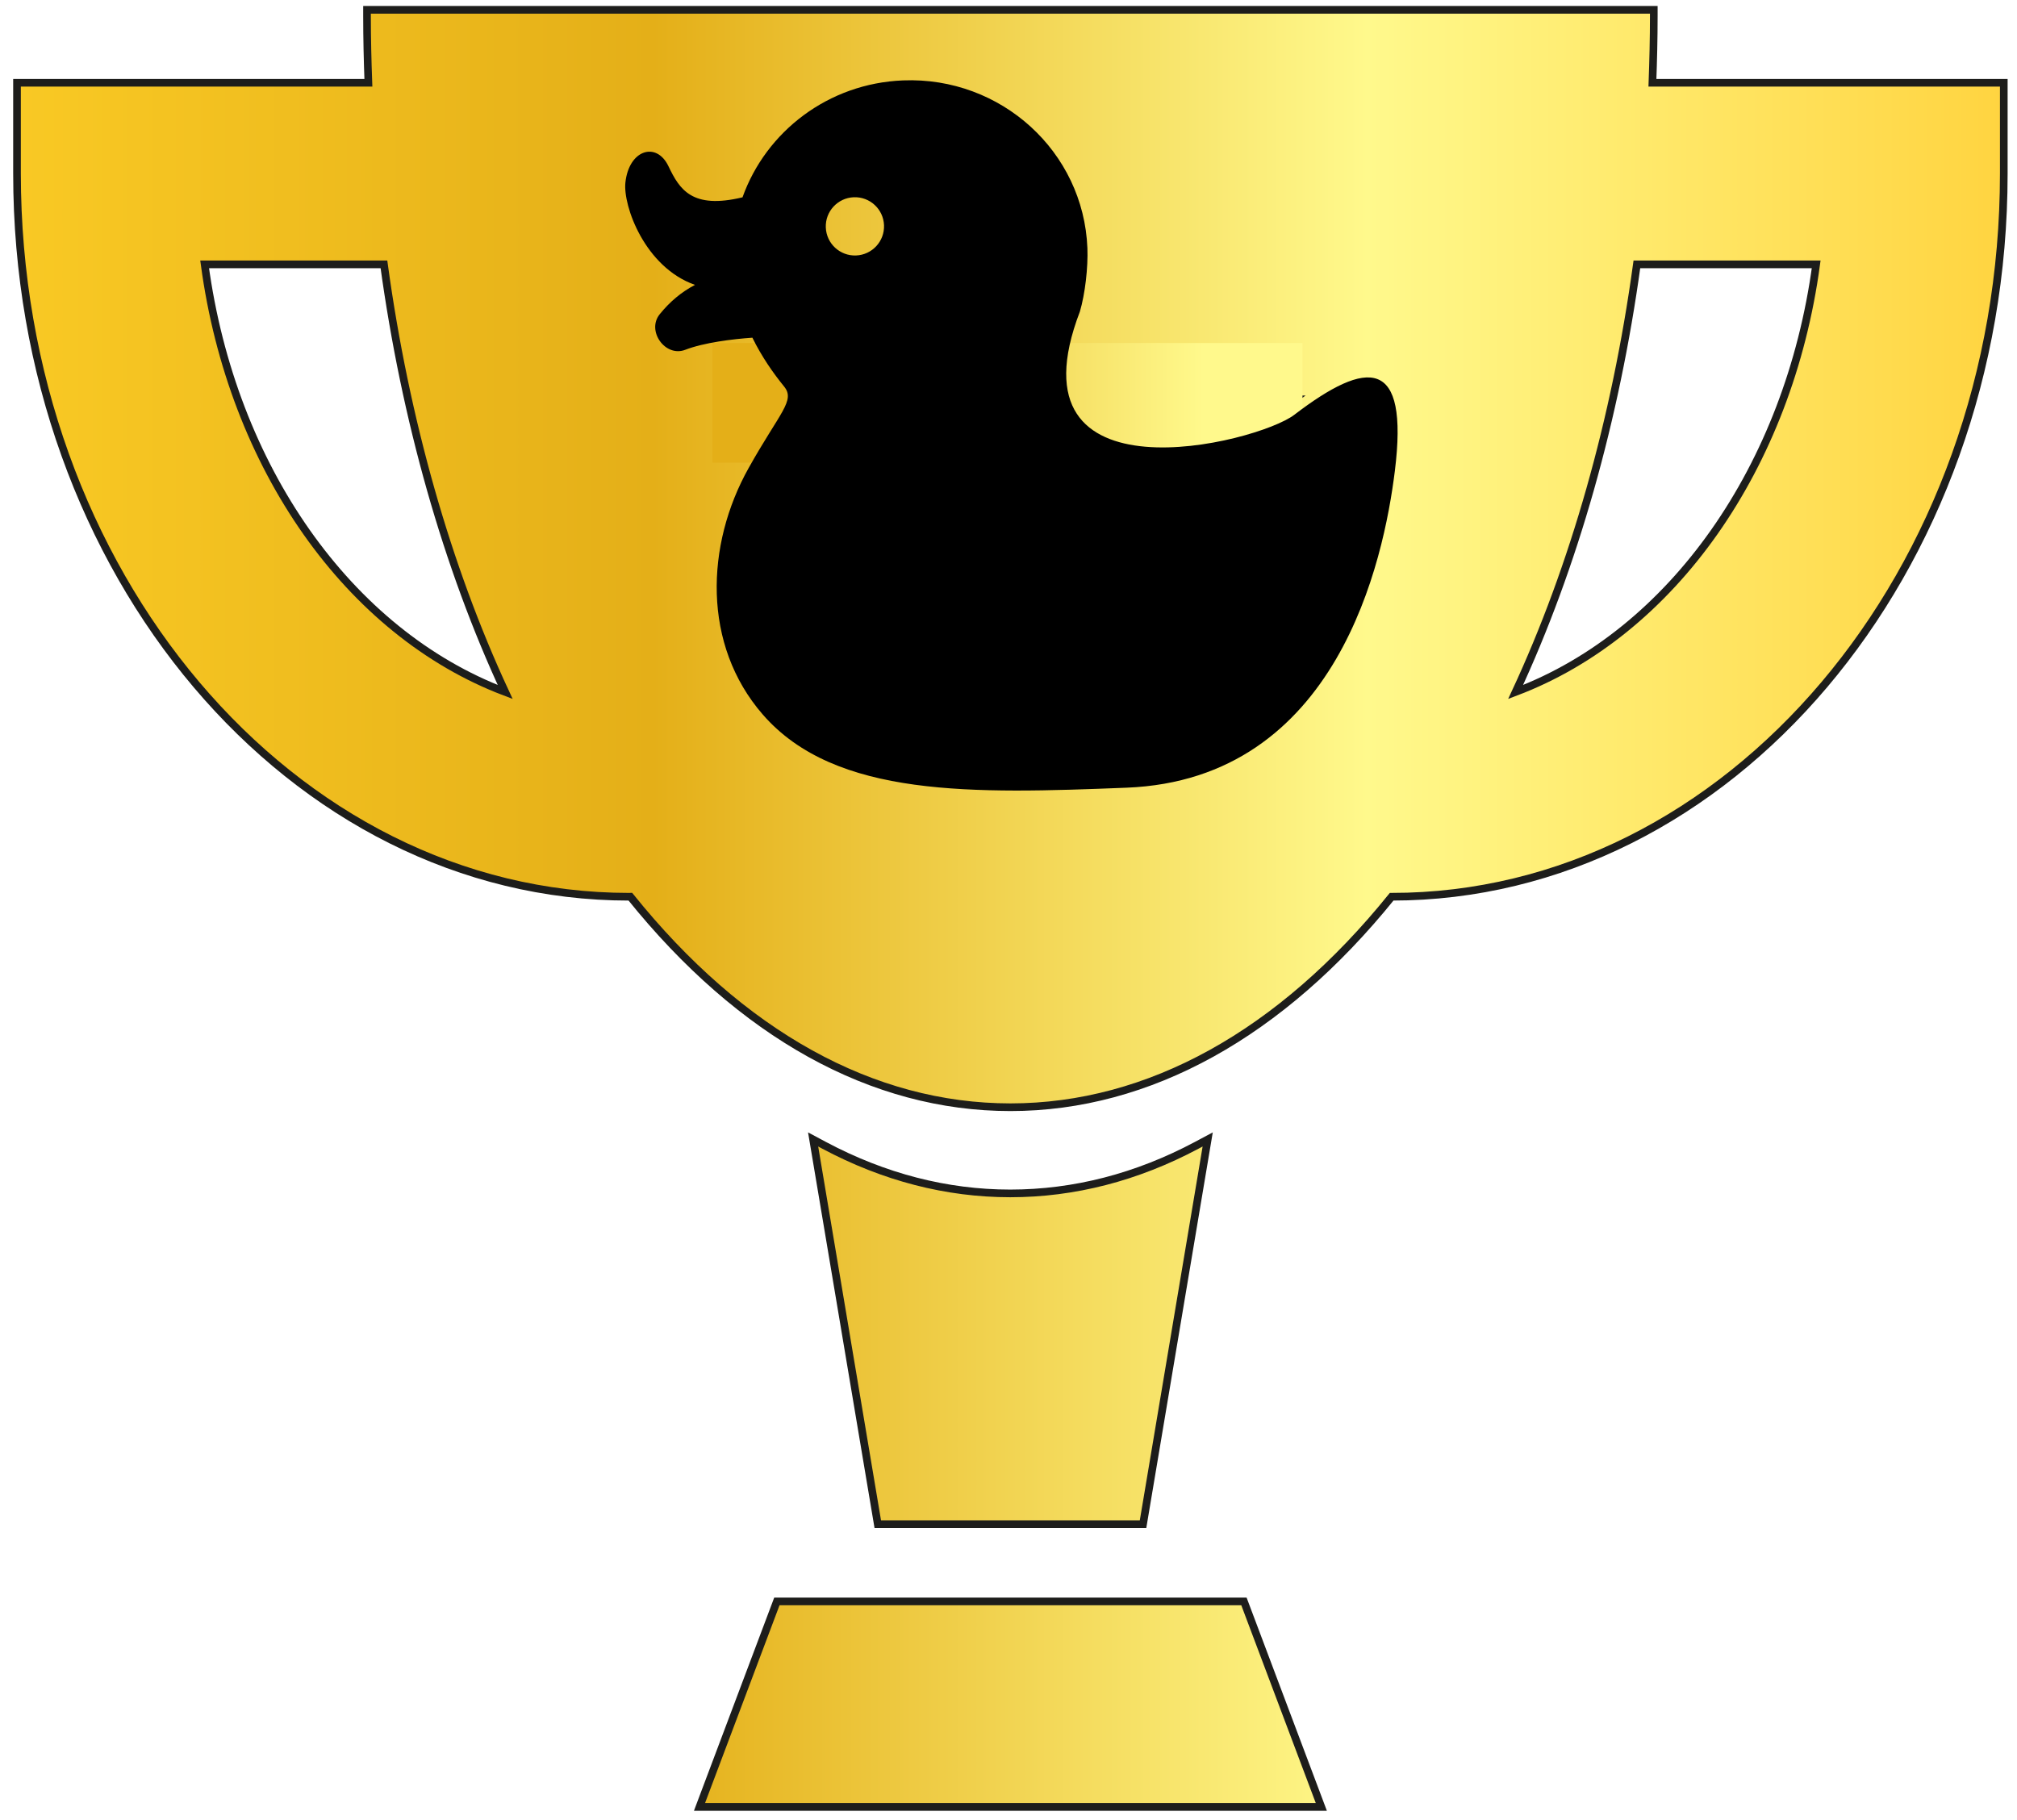
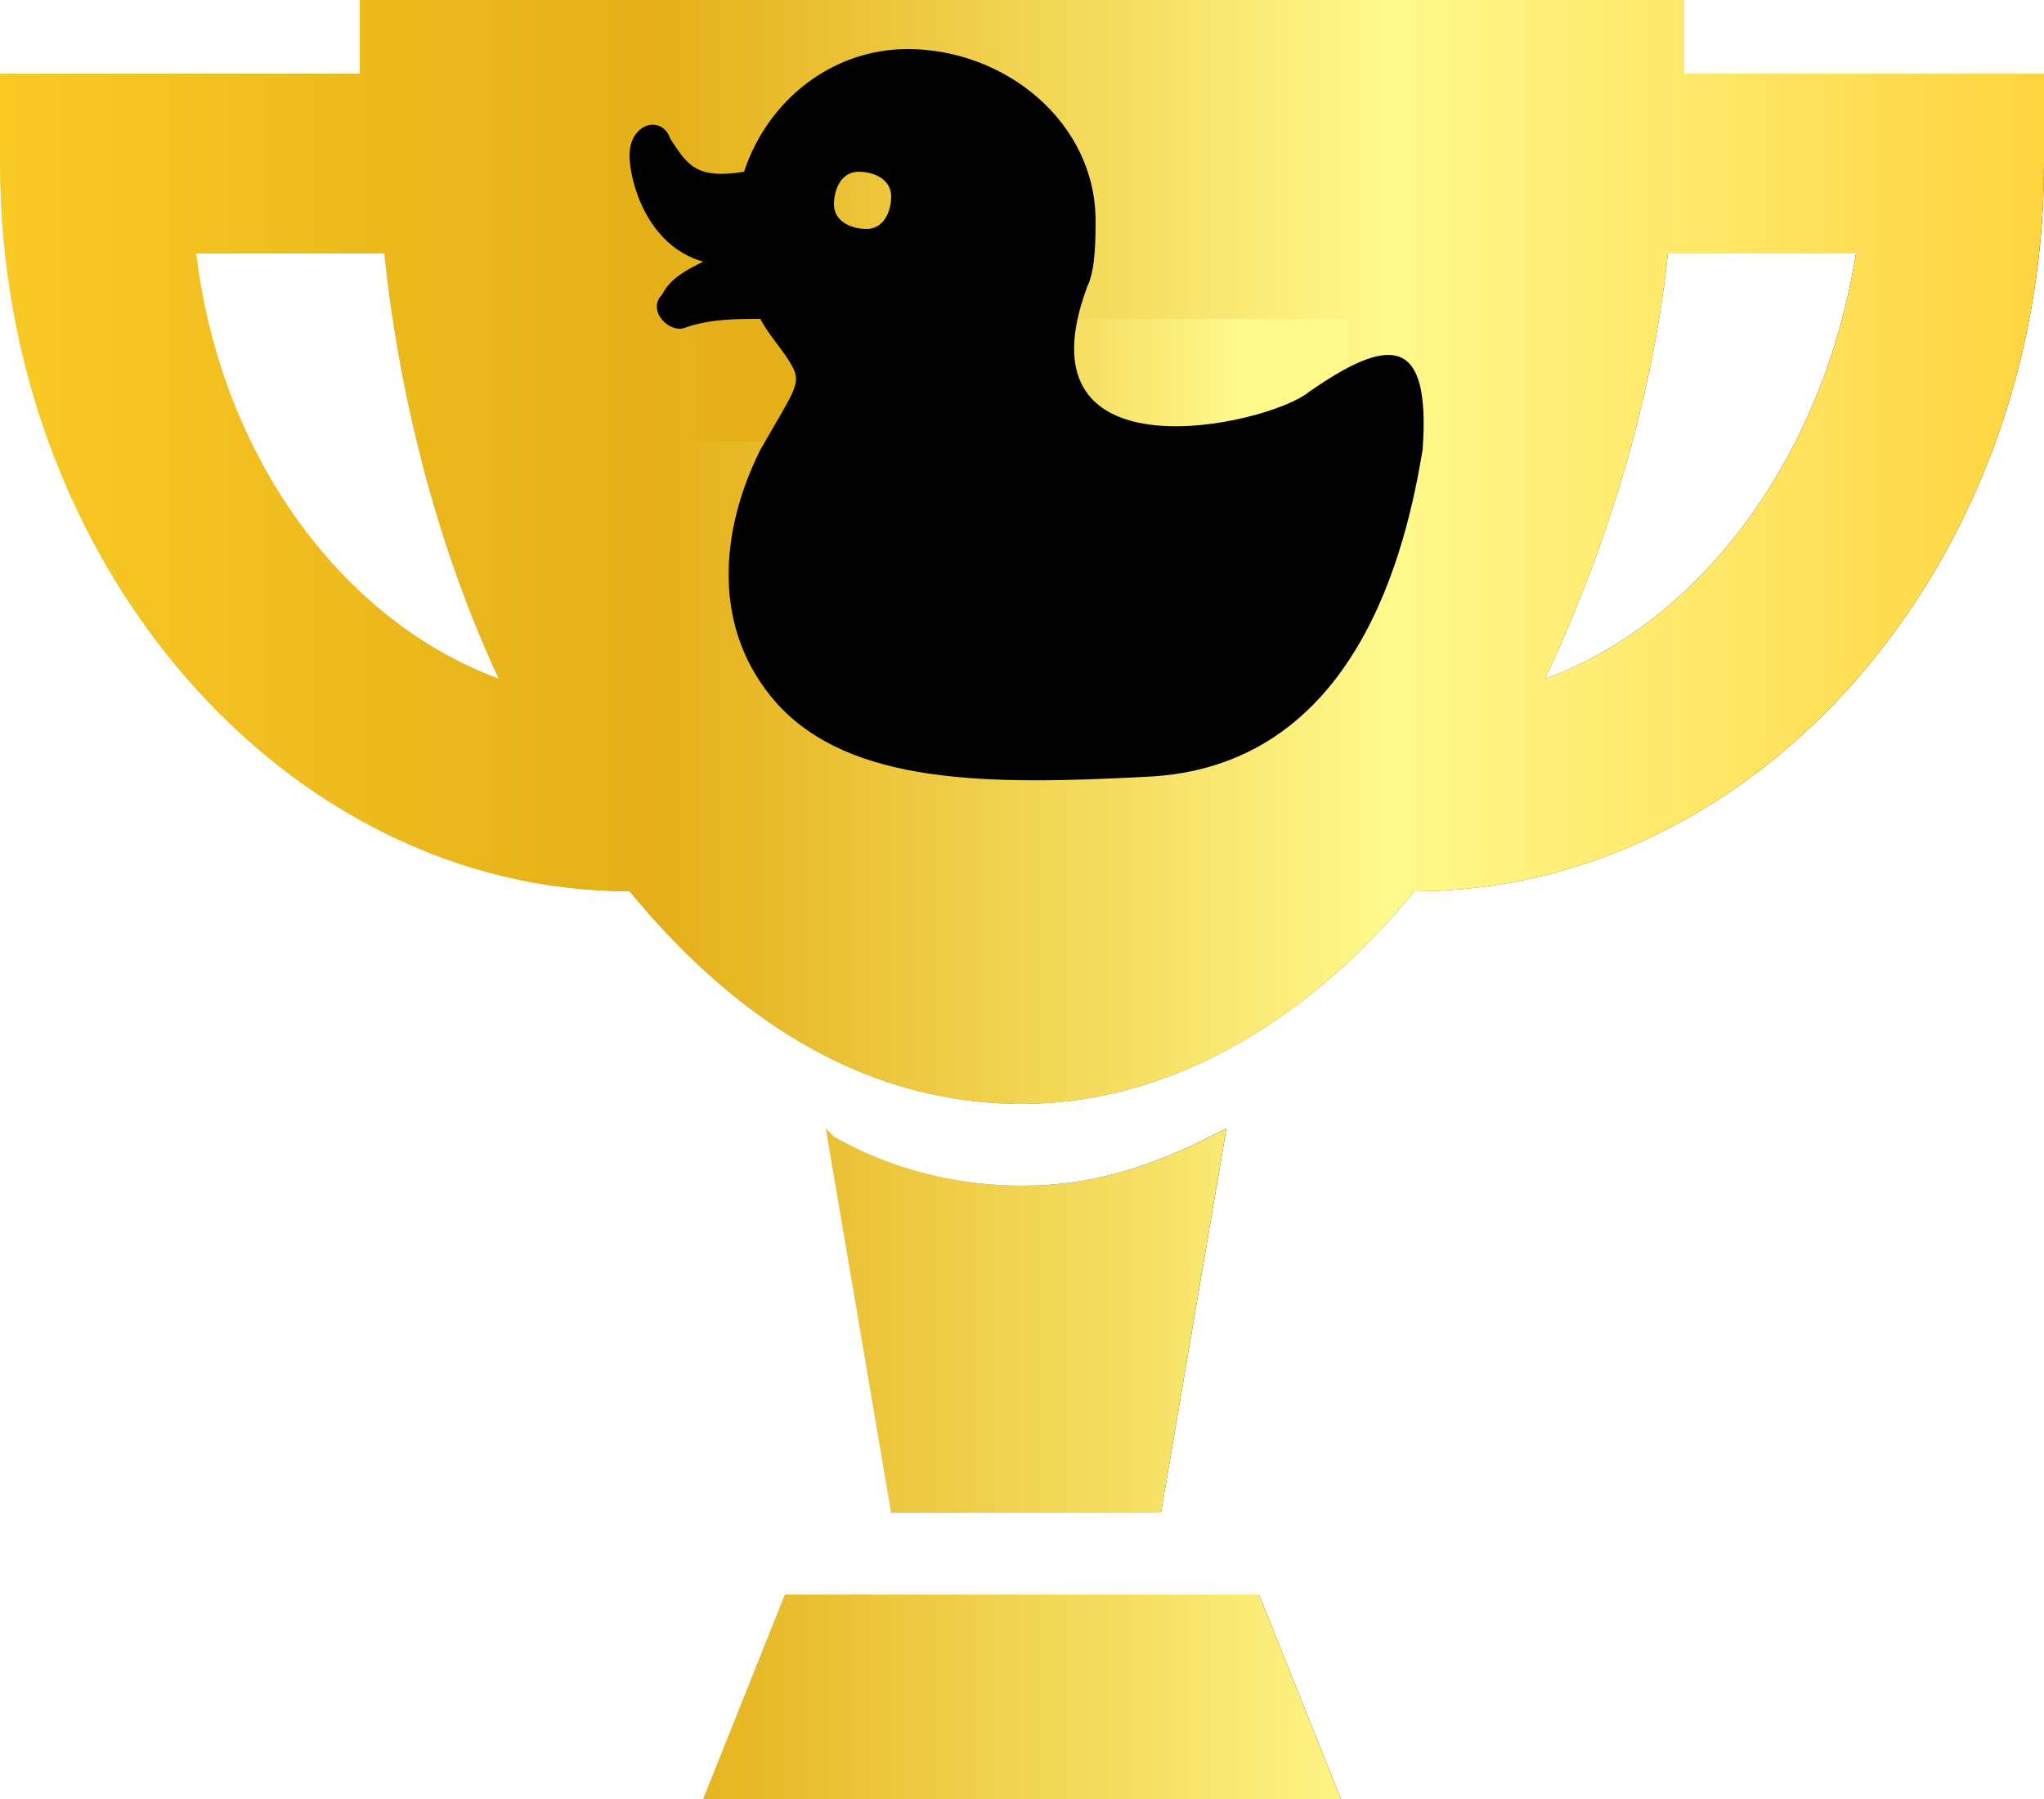
- <svg xmlns="http://www.w3.org/2000/svg" version="1.1" id="_x32_" x="0px" y="0px" width="263.083px" height="237.374px" viewBox="0 0 263.083 237.374" style="enable-background:new 0 0 263.083 237.374;" xml:space="preserve">
+ <svg xmlns="http://www.w3.org/2000/svg" version="1.1" id="_x32_" x="0px" y="0px" width="25px" height="22px" viewBox="0 0 25 22" style="enable-background:new 0 0 25 22;" xml:space="preserve">
  <style type="text/css">
	.st0{fill:url(#SVGID_1_);}
- 	.st1{fill:url(#SVGID_00000069397925730333068620000007056926861906206097_);}
- 	.st2{fill:url(#SVGID_00000042007455434582925490000009554162832678020541_);}
- 	.st3{fill:url(#SVGID_00000051379933544456620800000012825633455568485819_);}
- 	.st4{fill:url(#SVGID_00000029010531902155902230000008521682240525295024_);}
- 	.st5{fill:url(#SVGID_00000072258342402932689640000008953943576338557059_);}
- 	.st6{fill:none;stroke:#1D1D1B;}
- 	.st7{fill:url(#SVGID_00000114075097923134336990000017985115966556326295_);}
+ 	.st1{fill:url(#SVGID_00000064313876590563945990000013068217380137449629_);}
+ 	.st2{fill:url(#SVGID_00000103985056239195435900000009362447159204406667_);}
+ 	.st3{fill:url(#SVGID_00000031894099140493087380000000191586137639300524_);}
+ 	.st4{fill:url(#SVGID_00000037654940347000275630000015904279574027956634_);}
+ 	.st5{fill:url(#SVGID_00000156566298544503479470000011591035801465933699_);}
+ 	.st6{fill:none;}
+ 	.st7{fill:url(#SVGID_00000048463626390642427600000009270542469052155037_);}
</style>
  <g>
    <g>
-       <linearGradient id="SVGID_1_" gradientUnits="userSpaceOnUse" x1="106.058" y1="173.724" x2="157.523" y2="173.724">
+       <linearGradient id="SVGID_1_" gradientUnits="userSpaceOnUse" x1="10.013" y1="193.382" x2="14.978" y2="193.382" gradientTransform="matrix(1 0 0 1 0 -177.2317)">
        <stop offset="0" style="stop-color:#FFFFFF" />
        <stop offset="1" style="stop-color:#000000" />
      </linearGradient>
-       <path class="st0" d="M157.523,148.633l-1.443,0.77    c-7.808,4.159-15.987,6.268-24.309,6.268c-8.297,0-16.462-2.109-24.27-6.268    l-1.443-0.77l8.432,50.181h34.601L157.523,148.633z" />
-       <linearGradient id="SVGID_00000130610710425130421980000009443209948496062098_" gradientUnits="userSpaceOnUse" x1="91.235" y1="222.3" x2="172.346" y2="222.3">
+       <path class="st0" d="M15,13.8l-0.2,0.1c-0.8,0.4-1.5,0.6-2.3,0.6s-1.6-0.2-2.3-0.6l-0.1-0.1l0.8,4.7h3.3L15,13.8z" />
+       <linearGradient id="SVGID_00000107555894350636392220000013796535459107484072_" gradientUnits="userSpaceOnUse" x1="8.583" y1="197.982" x2="16.408" y2="197.982" gradientTransform="matrix(1 0 0 1 0 -177.2317)">
        <stop offset="0" style="stop-color:#FFFFFF" />
        <stop offset="1" style="stop-color:#000000" />
      </linearGradient>
-       <polygon style="fill:url(#SVGID_00000130610710425130421980000009443209948496062098_);" points="101.329,208.896     91.235,235.704 172.346,235.704 162.252,208.896   " />
-       <linearGradient id="SVGID_00000041992398028987751150000014036184152522932363_" gradientUnits="userSpaceOnUse" x1="2.219" y1="72.854" x2="261.361" y2="72.854">
+       <polygon style="fill:url(#SVGID_00000107555894350636392220000013796535459107484072_);" points="9.6,19.5 8.6,22 16.4,22     15.4,19.5   " />
+       <linearGradient id="SVGID_00000042737560208497536340000007665479921587141258_" gradientUnits="userSpaceOnUse" x1="-3.799796e-07" y1="183.982" x2="25" y2="183.982" gradientTransform="matrix(1 0 0 1 0 -177.2317)">
        <stop offset="0" style="stop-color:#FFFFFF" />
        <stop offset="1" style="stop-color:#000000" />
      </linearGradient>
-       <path style="fill:url(#SVGID_00000041992398028987751150000014036184152522932363_);" d="M215.531,10.797    c0.106-2.882,0.177-5.783,0.177-8.712V1.279H47.872v0.806    c0,2.93,0.071,5.83,0.177,8.712H2.219V22.641    c0,52.015,35.818,94.333,79.843,94.333l0.157-0.006    c14.451,17.966,31.586,27.462,49.571,27.462c18.09,0,35.319-9.606,49.727-27.456    c44.026,0,79.842-42.318,79.842-94.333V10.797H215.531z M145.907,68.69    l8.725,26.851L131.791,78.947L108.95,95.541l8.724-26.851L94.833,52.095h28.233    l8.725-26.853l8.725,26.853h28.232L145.907,68.69z M26.693,34.483h23.386    C52.854,54.725,58.309,73.951,65.895,90.264    C45.484,82.537,30.256,60.931,26.693,34.483z M197.686,90.264    c7.586-16.31,13.04-35.538,15.817-55.781h23.386    C233.325,60.931,218.097,82.537,197.686,90.264z" />
+       <path style="fill:url(#SVGID_00000042737560208497536340000007665479921587141258_);" d="M20.6,0.9c0-0.3,0-0.5,0-0.8V0H4.4v0.1    c0,0.3,0,0.5,0,0.8H0V2c0,4.9,3.5,8.9,7.7,8.9l0,0c1.4,1.7,3,2.6,4.8,2.6c1.7,0,3.4-0.9,4.8-2.6c4.2,0,7.7-4,7.7-8.9V0.9H20.6z     M13.9,6.3l0.8,2.5l-2.2-1.6l-2.2,1.6l0.8-2.5L8.9,4.8h2.7l0.8-2.5l0.8,2.5h2.7L13.9,6.3z M2.4,3.1h2.3C4.9,5,5.4,6.8,6.1,8.3    C4.2,7.6,2.7,5.6,2.4,3.1z M18.9,8.3c0.7-1.5,1.3-3.3,1.5-5.2h2.3C22.3,5.6,20.8,7.6,18.9,8.3z" />
    </g>
    <g>
-       <linearGradient id="SVGID_00000006671773275546123490000017831611432124742558_" gradientUnits="userSpaceOnUse" x1="27.042" y1="-29.529" x2="286.184" y2="-29.529" gradientTransform="matrix(1 0 0 1 -24.82335 148.0208)">
+       <linearGradient id="SVGID_00000163057620685631966350000016930468436174959281_" gradientUnits="userSpaceOnUse" x1="24.819" y1="45.361" x2="49.819" y2="45.361" gradientTransform="matrix(1 0 0 1 -24.8234 -29.2109)">
        <stop offset="0" style="stop-color:#E09D18" />
        <stop offset="0" style="stop-color:#F9C924" />
        <stop offset="0.32" style="stop-color:#E4AF18" />
        <stop offset="0.68" style="stop-color:#FFF98C" />
        <stop offset="1" style="stop-color:#FFD440" />
      </linearGradient>
-       <path style="fill:url(#SVGID_00000006671773275546123490000017831611432124742558_);" d="M157.523,148.633    l-1.443,0.77c-7.808,4.159-15.987,6.268-24.309,6.268    c-8.297,0-16.462-2.109-24.27-6.268l-1.443-0.77l8.432,50.181h34.601    L157.523,148.633z" />
-       <linearGradient id="SVGID_00000176739634487908801170000004864138956330695078_" gradientUnits="userSpaceOnUse" x1="27.042" y1="-29.529" x2="286.184" y2="-29.529" gradientTransform="matrix(1 0 0 1 -24.82335 148.0208)">
+       <path style="fill:url(#SVGID_00000163057620685631966350000016930468436174959281_);" d="M15,13.8l-0.2,0.1    c-0.8,0.4-1.5,0.6-2.3,0.6s-1.6-0.2-2.3-0.6l-0.1-0.1l0.8,4.7h3.3L15,13.8z" />
+       <linearGradient id="SVGID_00000090985529597832388450000016933125833417678241_" gradientUnits="userSpaceOnUse" x1="24.819" y1="49.961" x2="49.819" y2="49.961" gradientTransform="matrix(1 0 0 1 -24.8234 -29.2109)">
        <stop offset="0" style="stop-color:#E09D18" />
        <stop offset="0" style="stop-color:#F9C924" />
        <stop offset="0.32" style="stop-color:#E4AF18" />
        <stop offset="0.68" style="stop-color:#FFF98C" />
        <stop offset="1" style="stop-color:#FFD440" />
      </linearGradient>
-       <polygon style="fill:url(#SVGID_00000176739634487908801170000004864138956330695078_);" points="101.329,208.896     91.235,235.704 172.346,235.704 162.252,208.896   " />
-       <linearGradient id="SVGID_00000151506870347157248380000002826438991024690361_" gradientUnits="userSpaceOnUse" x1="27.042" y1="-29.529" x2="286.184" y2="-29.529" gradientTransform="matrix(1 0 0 1 -24.82335 148.0208)">
+       <polygon style="fill:url(#SVGID_00000090985529597832388450000016933125833417678241_);" points="9.6,19.5 8.6,22 16.4,22     15.4,19.5   " />
+       <linearGradient id="SVGID_00000045593185235495150180000017911408200644582038_" gradientUnits="userSpaceOnUse" x1="24.823" y1="35.961" x2="49.823" y2="35.961" gradientTransform="matrix(1 0 0 1 -24.8234 -29.2109)">
        <stop offset="0" style="stop-color:#E09D18" />
        <stop offset="0" style="stop-color:#F9C924" />
        <stop offset="0.32" style="stop-color:#E4AF18" />
        <stop offset="0.68" style="stop-color:#FFF98C" />
        <stop offset="1" style="stop-color:#FFD440" />
      </linearGradient>
-       <path style="fill:url(#SVGID_00000151506870347157248380000002826438991024690361_);" d="M215.531,10.797    c0.106-2.882,0.177-5.783,0.177-8.712V1.279H47.872v0.806    c0,2.93,0.071,5.83,0.177,8.712H2.219V22.641    c0,52.015,35.818,94.333,79.843,94.333l0.157-0.006    c14.451,17.966,31.586,27.462,49.571,27.462c18.09,0,35.319-9.606,49.727-27.456    c44.026,0,79.842-42.318,79.842-94.333V10.797H215.531z M145.907,68.69    l8.725,26.851L131.791,78.947L108.95,95.541l8.724-26.851L94.833,52.095h28.233    l8.725-26.853l8.725,26.853h28.232L145.907,68.69z M26.693,34.483h23.386    C52.854,54.725,58.309,73.951,65.895,90.264    C45.484,82.537,30.256,60.931,26.693,34.483z M197.686,90.264    c7.586-16.31,13.04-35.538,15.817-55.781h23.386    C233.325,60.931,218.097,82.537,197.686,90.264z" />
+       <path style="fill:url(#SVGID_00000045593185235495150180000017911408200644582038_);" d="M20.6,0.9c0-0.3,0-0.5,0-0.8V0H4.4v0.1    c0,0.3,0,0.5,0,0.8H0V2c0,4.9,3.5,8.9,7.7,8.9l0,0c1.4,1.7,3,2.6,4.8,2.6c1.7,0,3.4-0.9,4.8-2.6c4.2,0,7.7-4,7.7-8.9V0.9H20.6z     M13.9,6.3l0.8,2.5l-2.2-1.6l-2.2,1.6l0.8-2.5L8.9,4.8h2.7l0.8-2.5l0.8,2.5h2.7L13.9,6.3z M2.4,3.1h2.3C4.9,5,5.4,6.8,6.1,8.3    C4.2,7.6,2.7,5.6,2.4,3.1z M18.9,8.3c0.7-1.5,1.3-3.3,1.5-5.2h2.3C22.3,5.6,20.8,7.6,18.9,8.3z" />
    </g>
    <g>
-       <path class="st6" d="M157.523,148.633l-1.443,0.77    c-7.808,4.159-15.987,6.268-24.309,6.268c-8.297,0-16.462-2.109-24.27-6.268    l-1.443-0.77l8.432,50.181h34.601L157.523,148.633z" />
-       <polygon class="st6" points="101.329,208.896 91.235,235.704 172.346,235.704 162.252,208.896       " />
-       <path class="st6" d="M215.531,10.797c0.106-2.882,0.177-5.783,0.177-8.712V1.279H47.872    v0.806c0,2.93,0.071,5.83,0.177,8.712H2.219V22.641    c0,52.015,35.818,94.333,79.843,94.333l0.157-0.006    c14.451,17.966,31.586,27.462,49.571,27.462c18.09,0,35.319-9.606,49.727-27.456    c44.026,0,79.842-42.318,79.842-94.333V10.797H215.531z M145.907,68.69    l8.725,26.851L131.791,78.947L108.95,95.541l8.724-26.851L94.833,52.095h28.233    l8.725-26.853l8.725,26.853h28.232L145.907,68.69z M26.693,34.483h23.386    C52.854,54.725,58.309,73.951,65.895,90.264    C45.484,82.537,30.256,60.931,26.693,34.483z M197.686,90.264    c7.586-16.31,13.04-35.538,15.817-55.781h23.386    C233.325,60.931,218.097,82.537,197.686,90.264z" />
+       <path class="st6" d="M15,13.8l-0.2,0.1c-0.8,0.4-1.5,0.6-2.3,0.6s-1.6-0.2-2.3-0.6l-0.1-0.1l0.8,4.7h3.3L15,13.8z" />
+       <polygon class="st6" points="9.6,19.5 8.6,22 16.4,22 15.4,19.5   " />
+       <path class="st6" d="M20.6,0.9c0-0.3,0-0.5,0-0.8V0H4.4v0.1c0,0.3,0,0.5,0,0.8H0V2c0,4.9,3.5,8.9,7.7,8.9l0,0    c1.4,1.7,3,2.6,4.8,2.6c1.7,0,3.4-0.9,4.8-2.6c4.2,0,7.7-4,7.7-8.9V0.9H20.6z M13.9,6.3l0.8,2.5l-2.2-1.6l-2.2,1.6l0.8-2.5    L8.9,4.8h2.7l0.8-2.5l0.8,2.5h2.7L13.9,6.3z M2.4,3.1h2.3C4.9,5,5.4,6.8,6.1,8.3C4.2,7.6,2.7,5.6,2.4,3.1z M18.9,8.3    c0.7-1.5,1.3-3.3,1.5-5.2h2.3C22.3,5.6,20.8,7.6,18.9,8.3z" />
    </g>
  </g>
-   <linearGradient id="SVGID_00000024710666533740760550000013588363191850701211_" gradientUnits="userSpaceOnUse" x1="92.927" y1="52.547" x2="169.884" y2="52.547">
+   <linearGradient id="SVGID_00000066475842270546701740000009374616448354109348_" gradientUnits="userSpaceOnUse" x1="8.5" y1="181.882" x2="16.549" y2="181.882" gradientTransform="matrix(1 0 0 1 0 -177.2317)">
    <stop offset="0.147" style="stop-color:#E4AF18" />
    <stop offset="0.832" style="stop-color:#FFF98C" />
  </linearGradient>
-   <rect x="92.927" y="44.744" style="fill:url(#SVGID_00000024710666533740760550000013588363191850701211_);" width="76.957" height="15.604" />
+   <rect x="8.5" y="3.9" style="fill:url(#SVGID_00000066475842270546701740000009374616448354109348_);" width="8" height="1.5" />
  <g>
-     <path d="M168.811,54.113c-4.837,3.699-37.659,11.876-27.961-13.463   c0.682-2.299,1.081-5.767,0.982-8.291c-0.496-12.583-11.258-22.375-24.037-21.872   c-9.773,0.385-17.889,6.684-20.947,15.251c-6.584,1.586-8.215-1.023-9.656-4.05   c-1.556-3.266-5.157-2.173-5.62,2.124c-0.326,3.018,2.52,11.047,9.078,13.349   c-1.794,0.942-3.288,2.204-4.6,3.826c-1.762,2.183,0.738,5.646,3.321,4.644   c2.438-0.945,6.248-1.412,8.765-1.581c1.228,2.499,2.727,4.635,4.132,6.361   c1.501,1.845-0.515,3.308-4.622,10.641c-5.625,10.046-6.064,23.057,1.848,32.156   c9.466,10.888,27.504,10.327,47.437,9.542   c27.556-1.085,33.563-29.713,35.003-41.311   C183.782,46.567,178.404,46.779,168.811,54.113z M111.657,33.324   c-2.096,0.083-3.863-1.55-3.945-3.648c-0.083-2.096,1.55-3.864,3.646-3.947   c2.098-0.083,3.865,1.552,3.947,3.648   C115.387,31.475,113.755,33.241,111.657,33.324z" />
+     <path d="M16,4.8c-0.5,0.4-3.6,1.1-2.7-1.3c0.1-0.2,0.1-0.6,0.1-0.8c0-1.2-1.1-2.1-2.3-2.1c-0.9,0-1.7,0.6-2,1.5   C8.5,2.2,8.4,2,8.2,1.7C8.1,1.4,7.7,1.5,7.7,1.9c0,0.3,0.2,1.1,0.9,1.3C8.4,3.3,8.2,3.4,8.1,3.6C7.9,3.8,8.2,4.1,8.4,4   C8.7,3.9,9,3.9,9.3,3.9c0.1,0.2,0.3,0.4,0.4,0.6c0.1,0.2,0,0.3-0.4,1c-0.5,1-0.6,2.2,0.2,3.1c0.9,1,2.6,1,4.5,0.9   c2.6-0.1,3.2-2.8,3.4-4C17.5,4.1,17,4.1,16,4.8z M10.6,2.8c-0.2,0-0.4-0.1-0.4-0.3s0.1-0.4,0.3-0.4s0.4,0.1,0.4,0.3   S10.8,2.8,10.6,2.8z" />
  </g>
</svg>
